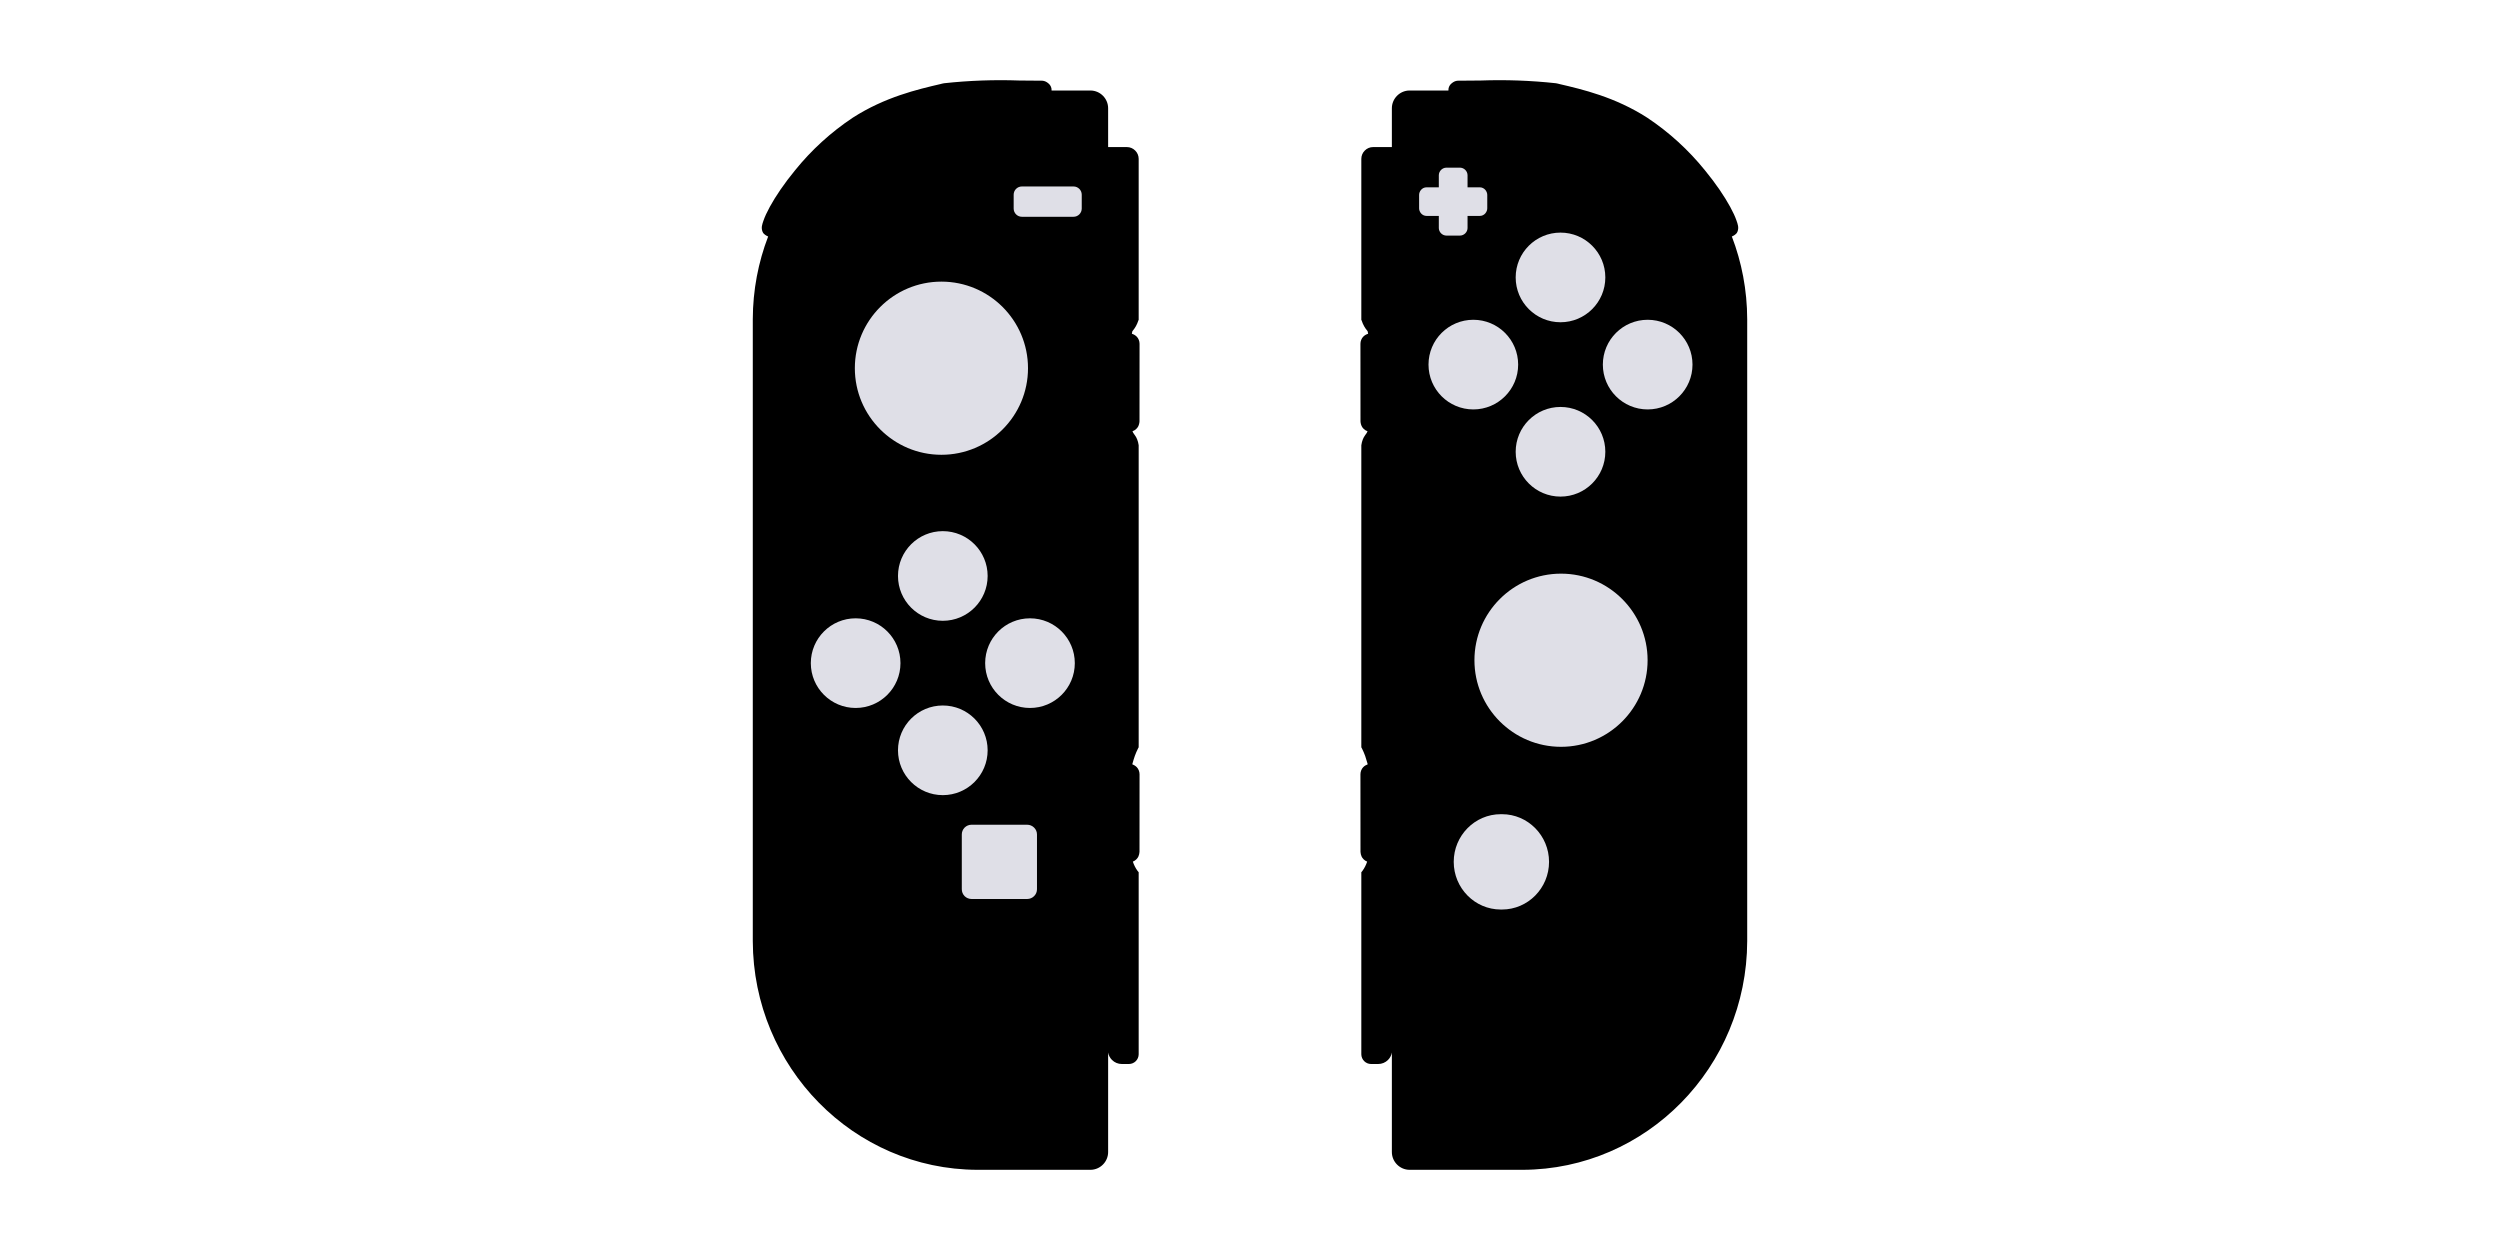
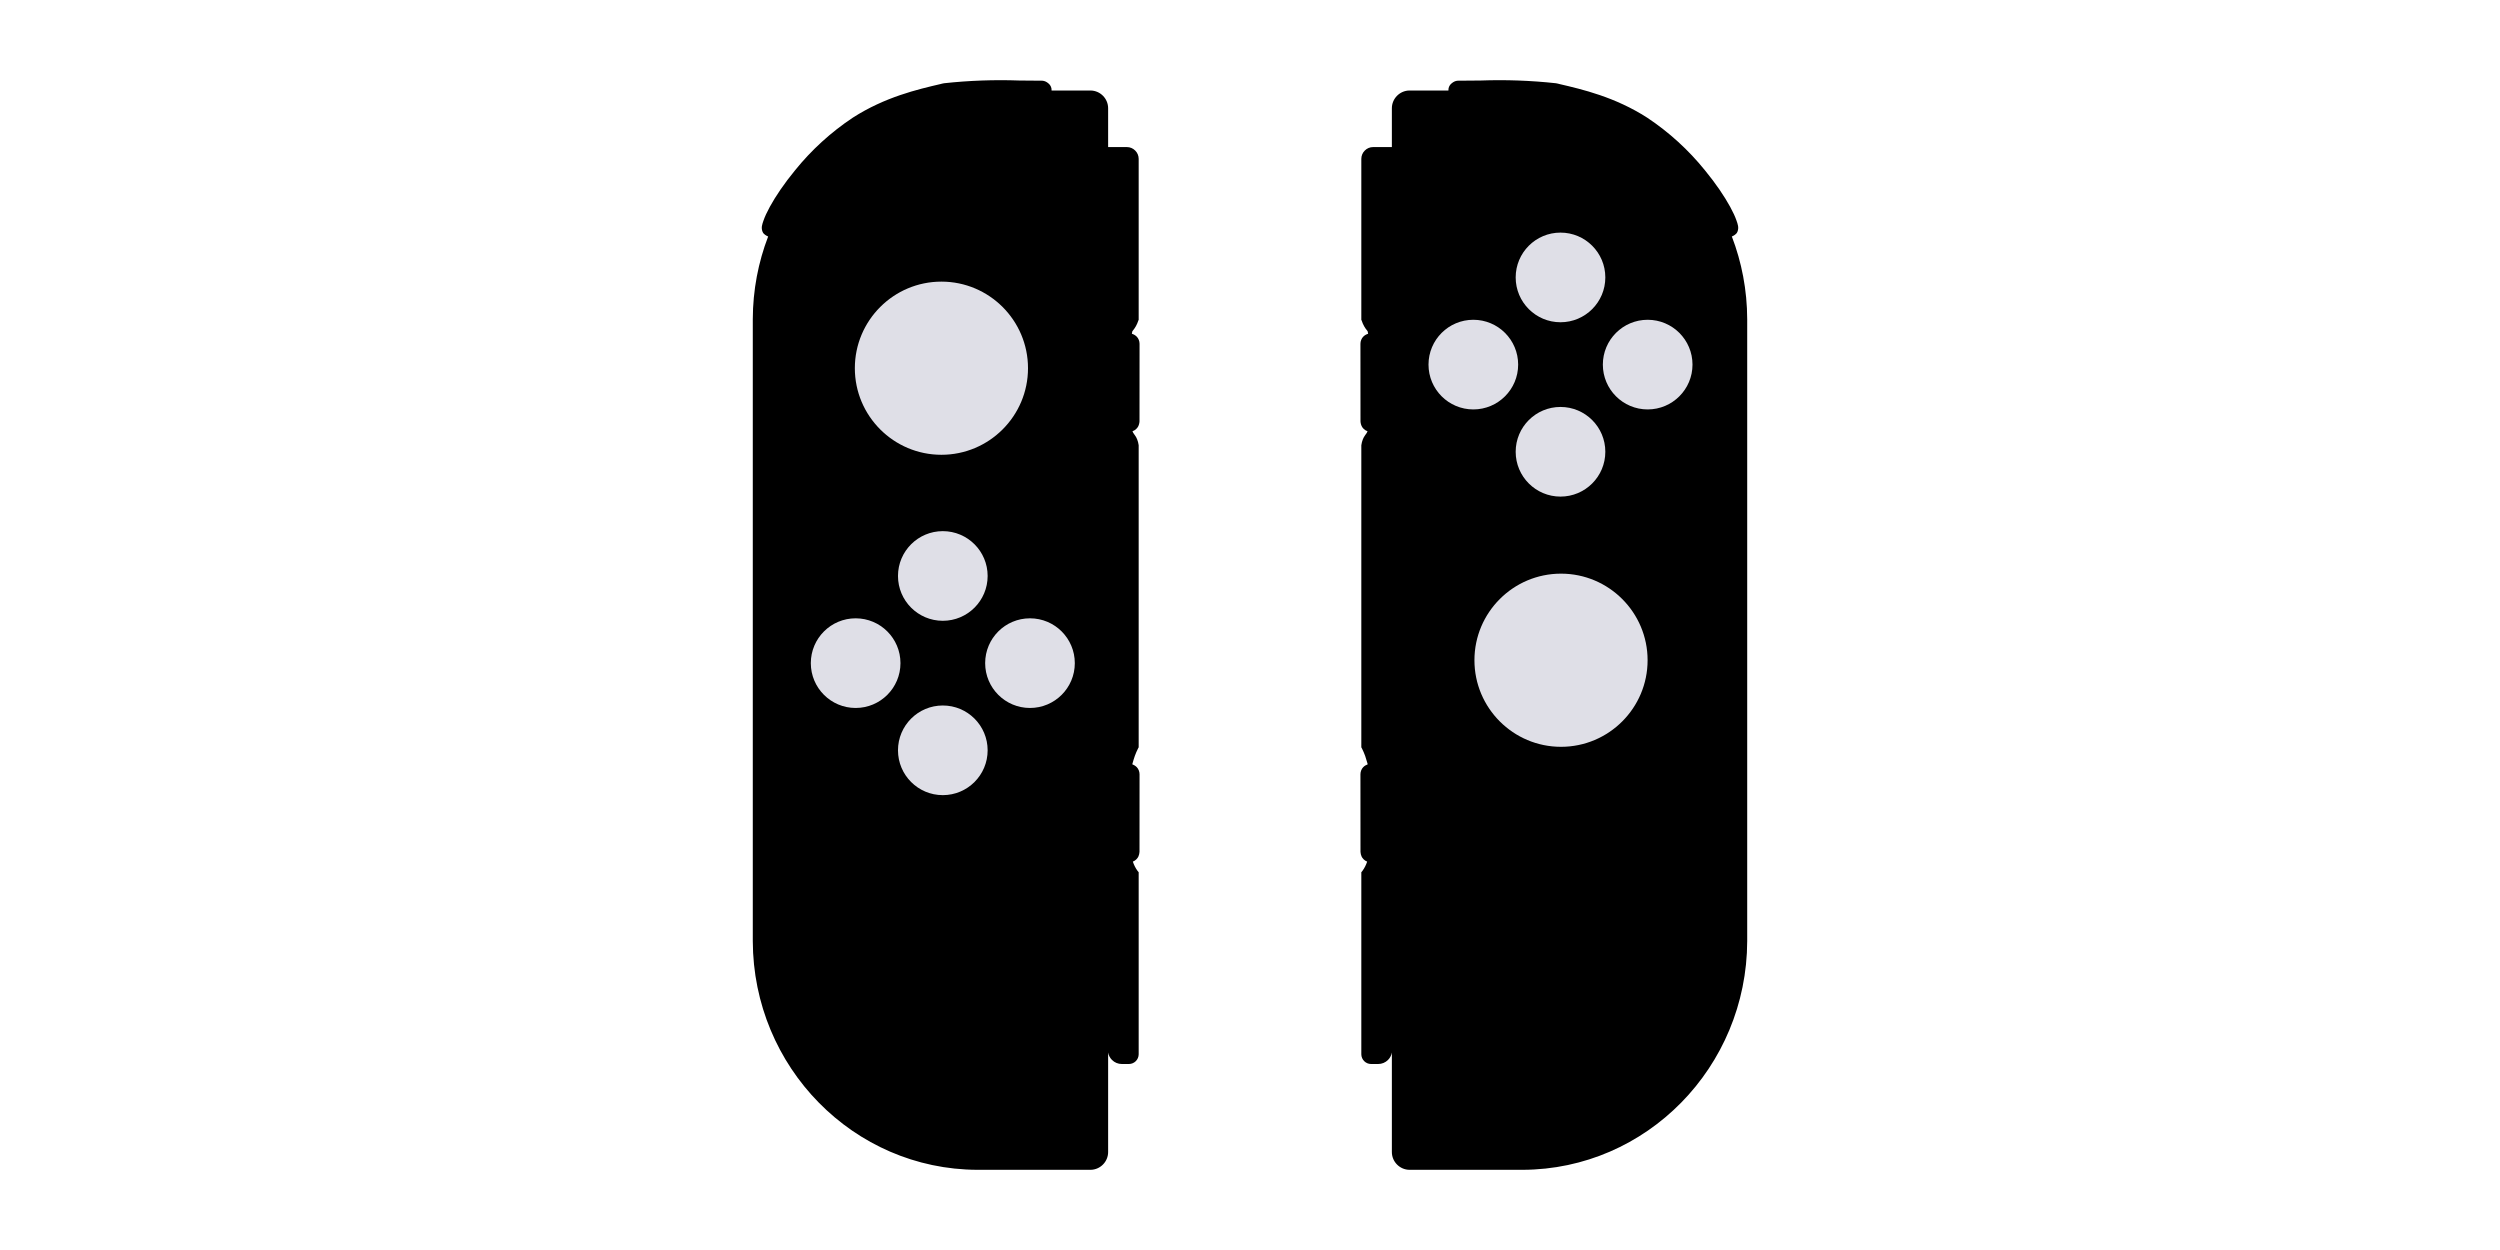
<svg xmlns="http://www.w3.org/2000/svg" width="1000" height="500" version="1.1" id="svg13">
  <defs id="defs13" />
  <path d="M519.24.168c12.494-.449 25 .003 37.429 1.353l.039.004.039.006c.765.109 1.34.303 1.666.377l.008.002.008.002c11.555 2.696 27.727 6.461 43.806 16.787l.016.01.017.012a128.2 128.2 0 0 1 28.725 26.2l.006.009c5.433 6.595 9.72 12.987 12.563 18.187 1.423 2.603 2.486 4.9 3.158 6.852s1.214 3.427.547 5.36l-.004.015-.006.013c-.35.971-.931 1.415-1.41 1.754a7.6 7.6 0 0 1-1.45.79c4.905 12.78 7.613 26.678 7.655 41.208v309.93c-.179 62.81-50.197 113.778-111.956 113.961h-56.414c-4.809-.075-8.715-4.049-8.707-8.857v-49.604a6.8 6.8 0 0 1-1.935 3.719 6.87 6.87 0 0 1-4.875 2.01h-3.56a4.84 4.84 0 0 1-3.427-1.428 4.87 4.87 0 0 1-1.426-3.395v-90.732l.577-.701a16.4 16.4 0 0 0 2.326-4.598c-1.38-.513-2.377-1.67-2.776-2.574a6.4 6.4 0 0 1-.537-2.281l-.002-.045-.025-38.616v-.002c0-1.37.558-2.684 1.37-3.53.692-.72 1.477-1.133 2.2-1.393l-.002-.268a59 59 0 0 0-1.205-3.938l-.004-.01a35 35 0 0 0-1.603-3.728l-.319-.578V181.98l.022-.16c.258-1.935 1.017-3.77 1.79-4.768s1.098-1.563 1.288-2.096c-1.48-.474-2.552-1.693-2.97-2.639-.53-1.196-.54-2.281-.54-2.281l-.002-.043-.025-38.617v-.002c0-1.371.558-2.683 1.37-3.53.777-.807 1.671-1.228 2.464-1.482a9 9 0 0 0-.196-1.033 2 2 0 0 0-.08-.254v-.002a15 15 0 0 1-2.933-5.25l-.188-.387V39.199a5.8 5.8 0 0 1 1.75-4.149 5.8 5.8 0 0 1 4.125-1.713h9.348V14.003c-.006-4.807 3.9-8.78 8.707-8.853h19.463l.076-1.024.037-.167c.23-1.042.861-1.936 1.725-2.555.745-.603 1.63-1.013 2.584-1.127l.143-.017.146.002c3.773.008 7.56-.043 11.385-.094m-13.646 1.814-.199.15c.037-.023.085-.024.12-.052.034-.025.047-.07.08-.098m-33.166 485.66-.008.005-.002.002-.002.002-.002.002-.004.01z" style="baseline-shift:baseline;display:inline;overflow:visible;opacity:1;vector-effect:none;fill:#000;stop-color:#000;stop-opacity:1" transform="translate(175.494 32.071)scale(.80268)" id="path1" />
-   <path d="M502.15 43.592c-2.028.016-3.727 1.685-3.779 3.713v6.084h-6.037c-2.439-.015-3.804 2.14-3.787 3.8v6.66c-.017 1.66 1.348 3.816 3.787 3.801h6.037v6.084c.052 2.028 1.751 3.697 3.78 3.713h6.757c2.029-.016 3.727-1.685 3.78-3.713V67.65h6.037c2.439.015 3.803-2.14 3.787-3.8v-6.66c.016-1.66-1.348-3.816-3.787-3.801h-6.038v-6.084c-.052-2.028-1.75-3.697-3.779-3.713z" style="baseline-shift:baseline;display:inline;overflow:visible;opacity:1;vector-effect:none;fill:#dfdfe7;fill-opacity:1;stop-color:#000;stop-opacity:1" transform="translate(175.494 32.071)scale(.80268)" id="path2" />
-   <path d="M529.226 365.783c-12.91.004-23.427 10.666-23.427 23.752 0 13.087 10.517 23.748 23.427 23.752h.64c12.914.002 23.436-10.66 23.437-23.75 0-13.091-10.522-23.756-23.437-23.754z" style="baseline-shift:baseline;display:inline;overflow:visible;opacity:1;vector-effect:none;fill:#dfdfe7;fill-opacity:1;stroke-width:.993;stop-color:#000;stop-opacity:1" transform="translate(175.494 32.071)scale(.80268)" id="path3" />
  <g transform="translate(79.797 21.563)scale(.80268)" id="g6">
    <circle cx="634.792" cy="154.829" r="22.338" style="font-variation-settings:normal;vector-effect:none;fill:#dfdfe7;fill-opacity:1;fill-rule:evenodd;stroke-width:44.661;stroke-linecap:butt;stroke-linejoin:miter;stroke-miterlimit:4;stroke-dasharray:none;stroke-dashoffset:0;stroke-opacity:1;-inkscape-stroke:none;stop-color:#000" id="circle3" />
    <circle cx="-721.673" cy="154.829" r="22.338" style="font-variation-settings:normal;vector-effect:none;fill:#dfdfe7;fill-opacity:1;fill-rule:evenodd;stroke-width:44.661;stroke-linecap:butt;stroke-linejoin:miter;stroke-miterlimit:4;stroke-dasharray:none;stroke-dashoffset:0;stroke-opacity:1;-inkscape-stroke:none;stop-color:#000" transform="scale(-1 1)" id="circle4" />
    <circle cx="111.388" cy="-678.232" r="22.338" style="font-variation-settings:normal;vector-effect:none;fill:#dfdfe7;fill-opacity:1;fill-rule:evenodd;stroke-width:44.661;stroke-linecap:butt;stroke-linejoin:miter;stroke-miterlimit:4;stroke-dasharray:none;stroke-dashoffset:0;stroke-opacity:1;-inkscape-stroke:none;stop-color:#000" transform="rotate(90)" id="circle5" />
    <circle cx="-198.269" cy="-678.232" r="22.338" style="font-variation-settings:normal;vector-effect:none;fill:#dfdfe7;fill-opacity:1;fill-rule:evenodd;stroke-width:44.661;stroke-linecap:butt;stroke-linejoin:miter;stroke-miterlimit:4;stroke-dasharray:none;stroke-dashoffset:0;stroke-opacity:1;-inkscape-stroke:none;stop-color:#000" transform="scale(1 -1)rotate(90)" id="circle6" />
  </g>
  <path d="M407.72 32.206a209 209 0 0 0-30.043 1.086l-.032.003-.03.005c-.615.087-1.077.243-1.338.302l-.006.002-.006.002c-9.276 2.164-22.257 5.186-35.163 13.474l-.012.008-.014.01a102.9 102.9 0 0 0-23.057 21.03l-.005.007c-4.361 5.294-7.802 10.425-10.084 14.599-1.142 2.089-1.996 3.933-2.534 5.5-.54 1.566-.976 2.75-.44 4.302l.004.012.005.01c.28.78.746 1.136 1.131 1.408a6 6 0 0 0 1.164.634c-3.938 10.259-6.111 21.414-6.144 33.077v248.775c.143 50.416 40.291 91.327 89.864 91.474h45.282c3.86-.06 6.995-3.25 6.989-7.11v-39.815a5.46 5.46 0 0 0 1.554 2.985 5.5 5.5 0 0 0 3.913 1.613h2.856a3.9 3.9 0 0 0 2.752-1.146 3.9 3.9 0 0 0 1.144-2.725v-72.829l-.462-.563a13.2 13.2 0 0 1-1.867-3.69c1.108-.412 1.907-1.34 2.227-2.066a5.1 5.1 0 0 0 .431-1.831l.002-.036.02-30.997v-.002c0-1.1-.447-2.154-1.1-2.833a4.5 4.5 0 0 0-1.765-1.118l.002-.215c.303-1.107.619-2.168.967-3.161l.003-.008a28 28 0 0 1 1.288-2.993l.255-.464v-120.78l-.017-.128c-.207-1.553-.816-3.026-1.438-3.827-.62-.801-.881-1.254-1.034-1.682 1.188-.38 2.05-1.36 2.385-2.119.426-.96.434-1.83.434-1.83v-.035l.021-30.997v-.002c0-1.1-.447-2.154-1.1-2.834-.623-.647-1.34-.985-1.977-1.19a7 7 0 0 1 .156-.828c.039-.145.059-.193.065-.204v-.002a12 12 0 0 0 2.355-4.214l.15-.31V63.534a4.66 4.66 0 0 0-1.405-3.33 4.66 4.66 0 0 0-3.31-1.375h-7.504V43.31c.005-3.858-3.13-7.047-6.99-7.105H420.64l-.061-.822-.03-.134c-.185-.837-.691-1.554-1.385-2.051a4.1 4.1 0 0 0-2.074-.905l-.114-.013-.118.001c-3.028.007-6.068-.034-9.137-.075m10.953 1.456.16.12c-.03-.018-.068-.019-.096-.041-.027-.02-.038-.057-.064-.08m26.622 389.83.006.004.002.002.002.002.002.002.003.008z" style="baseline-shift:baseline;display:inline;overflow:visible;vector-effect:none;fill:#000;stroke-width:.803;stop-color:#000" id="path6" />
-   <path d="M388.581 329.892a3.92 3.92 0 0 0-2.735 1.143l-.01.008-.007.01a3.9 3.9 0 0 0-1.109 2.753v21.879a3.9 3.9 0 0 0 1.108 2.751l.01.011.011.01a3.92 3.92 0 0 0 2.732 1.137h22.315a3.88 3.88 0 0 0 2.737-1.135 3.82 3.82 0 0 0 1.159-2.782V333.81a3.82 3.82 0 0 0-1.159-2.777 3.9 3.9 0 0 0-2.737-1.14H388.59z" style="baseline-shift:baseline;display:inline;overflow:visible;vector-effect:none;fill:#dfdfe7;fill-opacity:1;stroke-width:.803;stop-color:#000" id="path7" />
-   <rect width="27.23" height="12.124" x="405.466" y="74.587" ry="3.289" style="fill:#dfdfe7;fill-opacity:1;stroke-width:1.344;stroke-linecap:round;stroke-linejoin:round" id="rect7" />
  <g transform="translate(-167.278 140.979)scale(.80268)" id="g10">
    <circle cx="634.792" cy="154.829" r="22.338" style="font-variation-settings:normal;vector-effect:none;fill:#dfdfe7;fill-opacity:1;fill-rule:evenodd;stroke-width:44.661;stroke-linecap:butt;stroke-linejoin:miter;stroke-miterlimit:4;stroke-dasharray:none;stroke-dashoffset:0;stroke-opacity:1;-inkscape-stroke:none;stop-color:#000" id="circle7" />
    <circle cx="-721.673" cy="154.829" r="22.338" style="font-variation-settings:normal;vector-effect:none;fill:#dfdfe7;fill-opacity:1;fill-rule:evenodd;stroke-width:44.661;stroke-linecap:butt;stroke-linejoin:miter;stroke-miterlimit:4;stroke-dasharray:none;stroke-dashoffset:0;stroke-opacity:1;-inkscape-stroke:none;stop-color:#000" transform="scale(-1 1)" id="circle8" />
    <circle cx="111.388" cy="-678.232" r="22.338" style="font-variation-settings:normal;vector-effect:none;fill:#dfdfe7;fill-opacity:1;fill-rule:evenodd;stroke-width:44.661;stroke-linecap:butt;stroke-linejoin:miter;stroke-miterlimit:4;stroke-dasharray:none;stroke-dashoffset:0;stroke-opacity:1;-inkscape-stroke:none;stop-color:#000" transform="rotate(90)" id="circle9" />
    <circle cx="-198.269" cy="-678.232" r="22.338" style="font-variation-settings:normal;vector-effect:none;fill:#dfdfe7;fill-opacity:1;fill-rule:evenodd;stroke-width:44.661;stroke-linecap:butt;stroke-linejoin:miter;stroke-miterlimit:4;stroke-dasharray:none;stroke-dashoffset:0;stroke-opacity:1;-inkscape-stroke:none;stop-color:#000" transform="scale(1 -1)rotate(90)" id="circle10" />
  </g>
  <g style="fill:#dfdfe7;fill-opacity:1" id="g11">
    <path d="M 704.621,563 C 680,563 660,583 660,607.621 c 0,24.621 20,44.621 44.62,44.621 24.622,0 44.622,-20 44.622,-44.62 0,-24.622 -20,-44.622 -44.621,-44.622" style="baseline-shift:baseline;display:inline;overflow:visible;vector-effect:none;fill:#dfdfe7;fill-opacity:1;stop-color:#000000" transform="matrix(0.77614,0,0,0.77614,77.523,-207.506)" id="path11" />
  </g>
  <g style="fill:#dfdfe7;fill-opacity:1" id="g13">
    <path d="M 704.621,563 C 680,563 660,583 660,607.621 c 0,24.621 20,44.621 44.62,44.621 24.622,0 44.622,-20 44.622,-44.62 0,-24.622 -20,-44.622 -44.621,-44.622" style="baseline-shift:baseline;display:inline;overflow:visible;vector-effect:none;fill:#dfdfe7;fill-opacity:1;stop-color:#000000" transform="matrix(0.77614,0,0,0.77614,-170.315,-324.317)" id="path13" />
  </g>
</svg>
